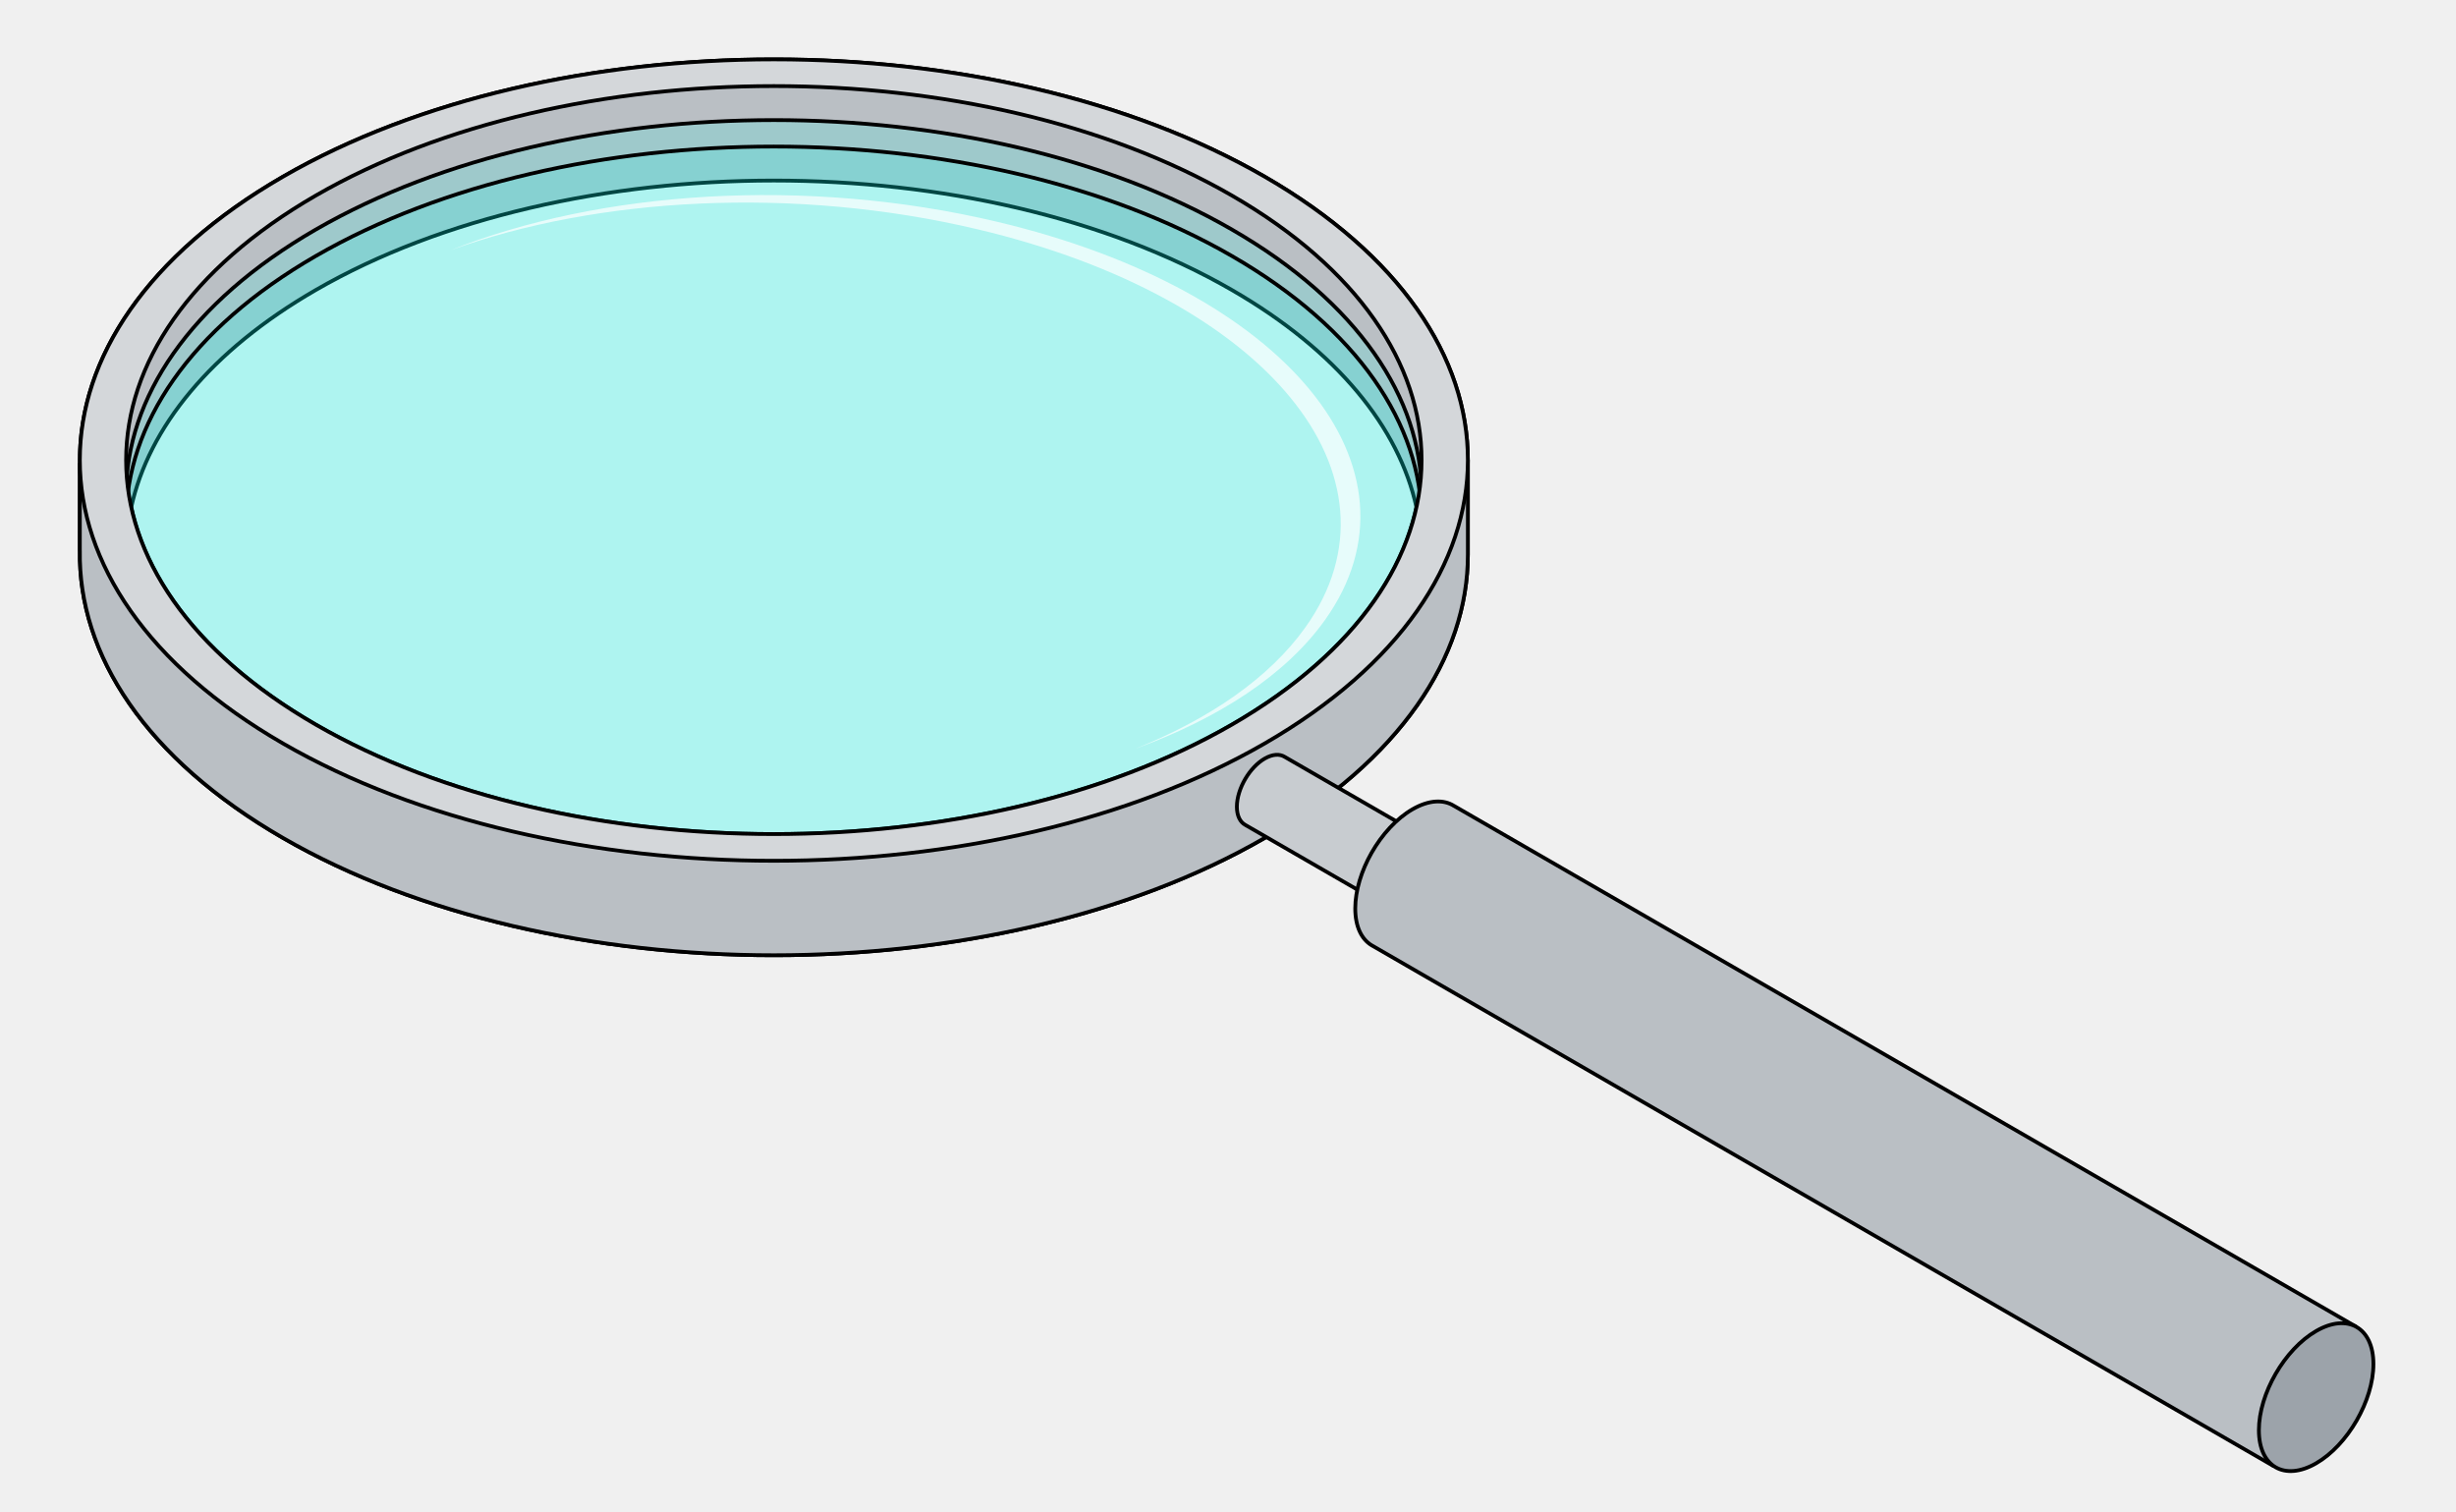
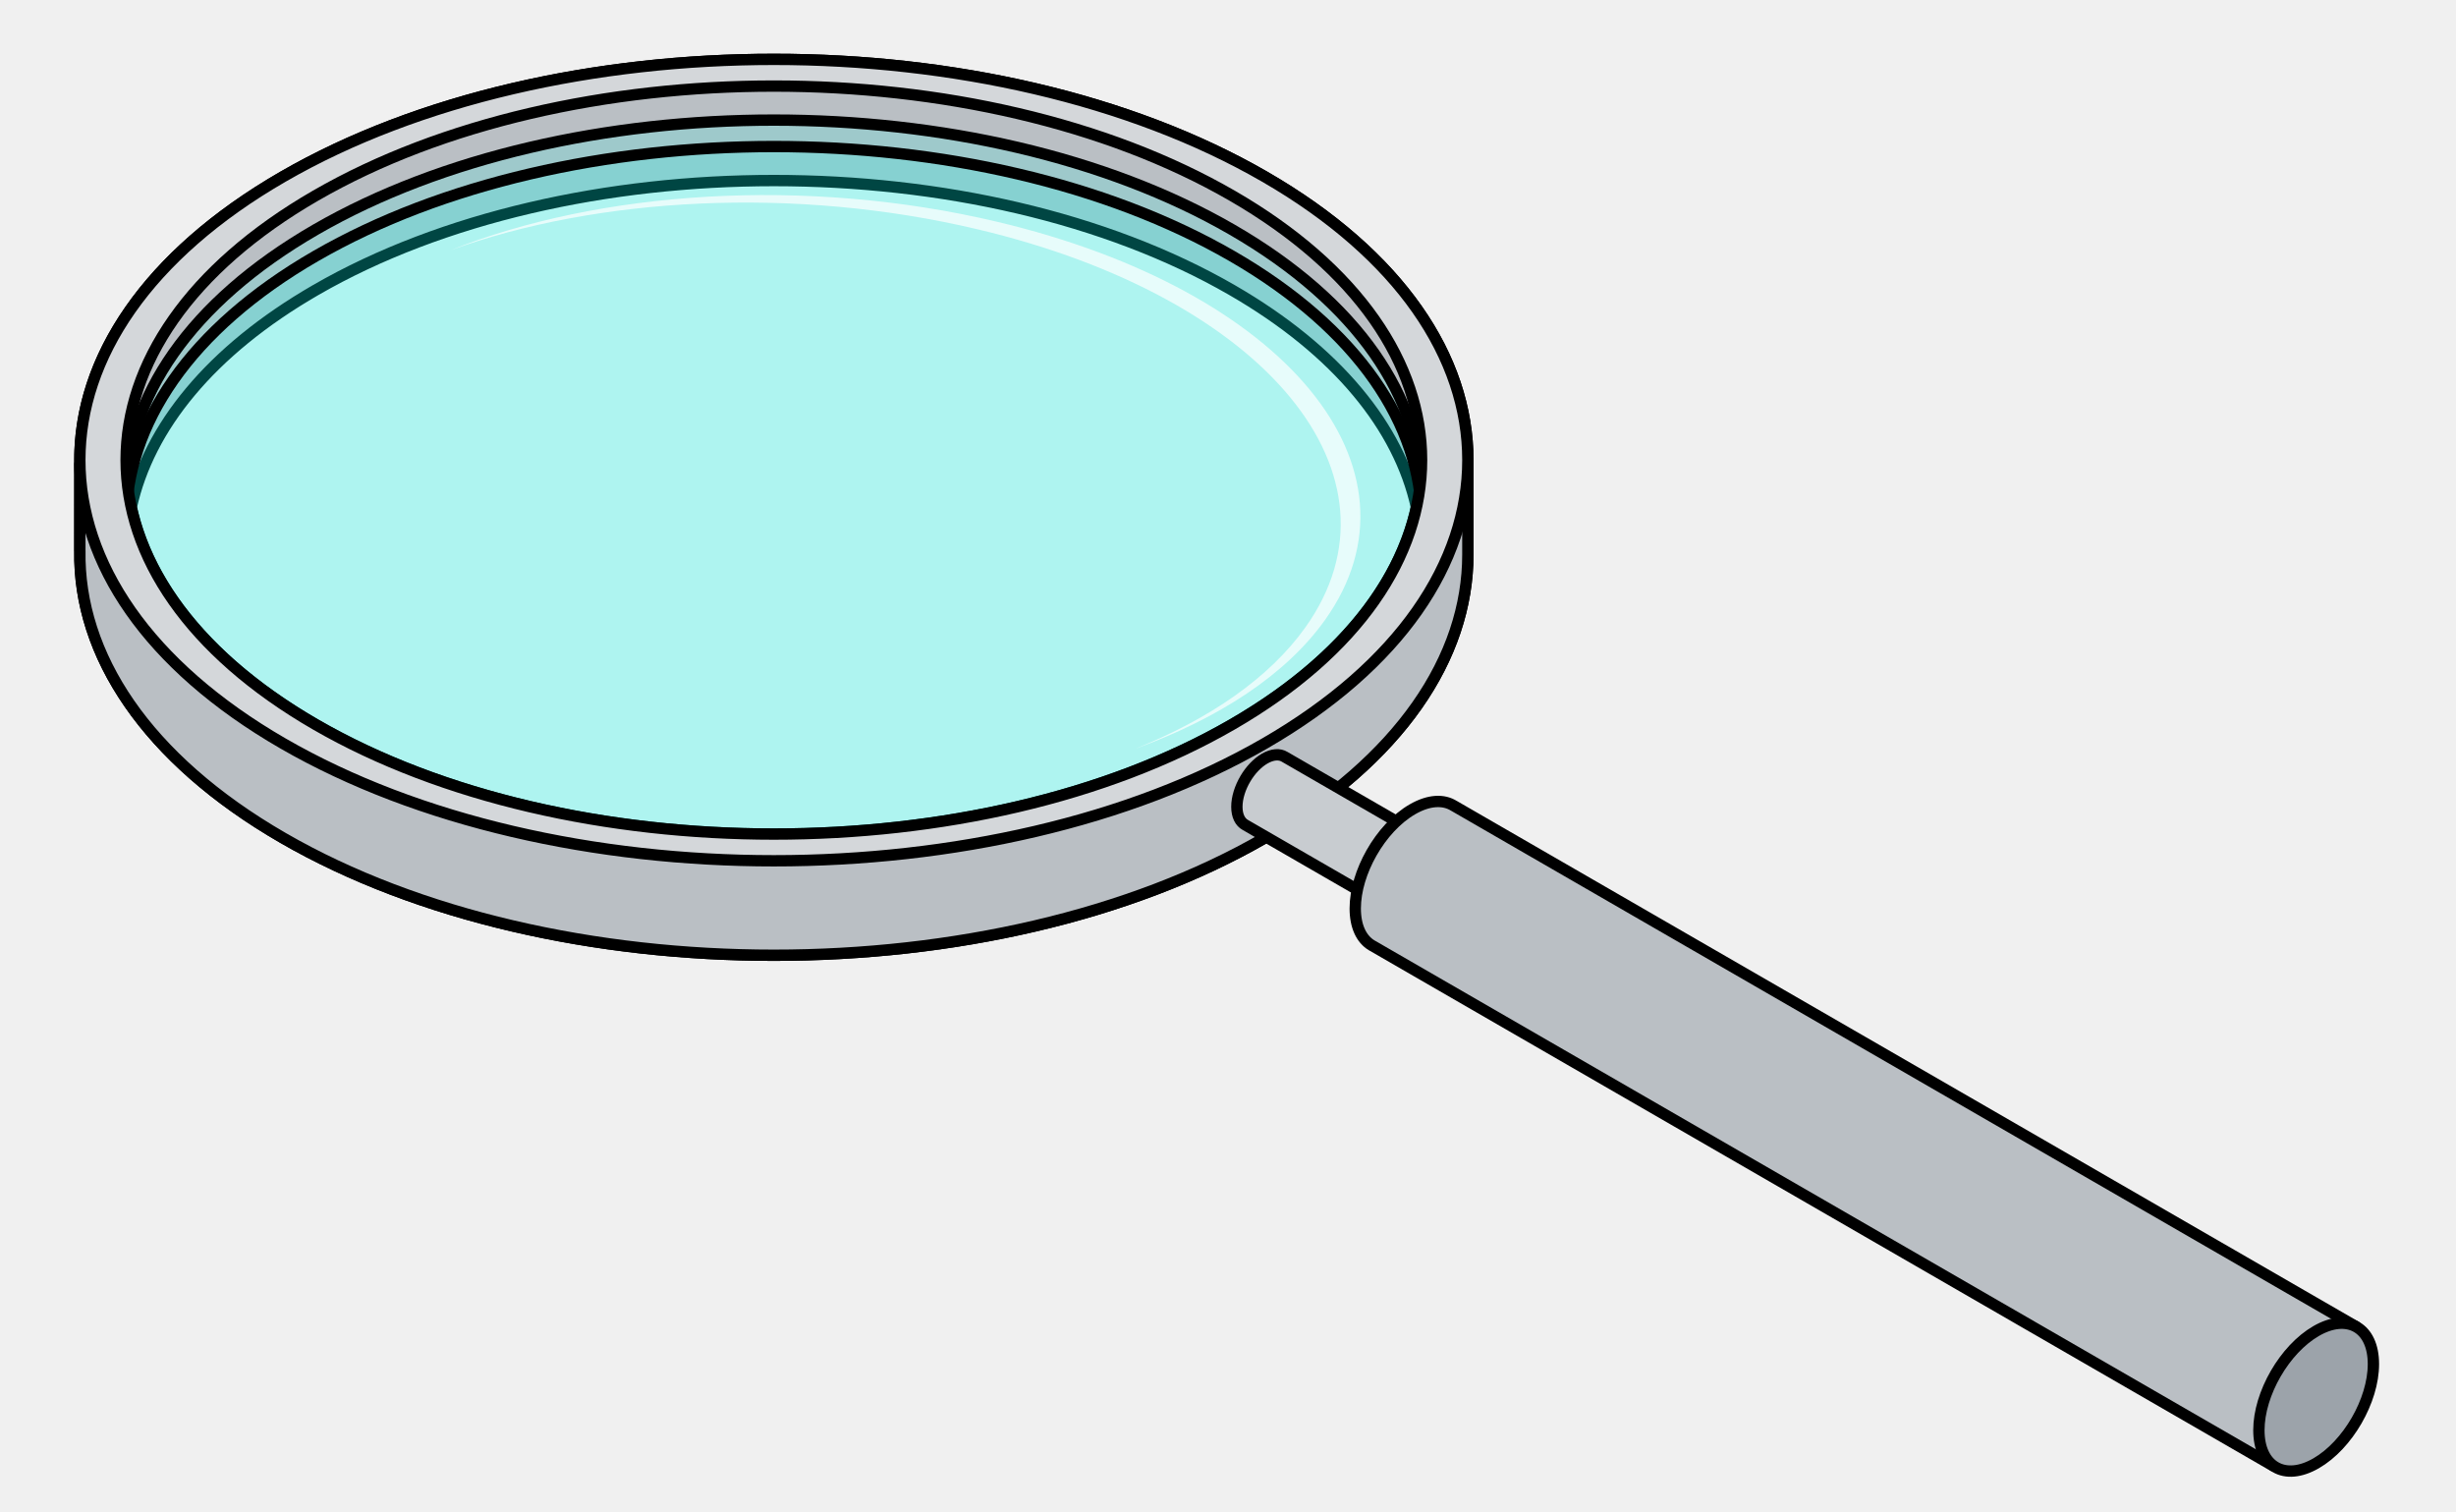
<svg xmlns="http://www.w3.org/2000/svg" width="100%" height="100%" viewBox="0 0 650 400" version="1.1" xml:space="preserve" style="fill-rule:evenodd;clip-rule:evenodd;stroke-linecap:square;stroke-linejoin:round;stroke-miterlimit:1;">
  <g id="Layer1">
    </g>
  <rect id="Search" x="0" y="0" width="650" height="400" style="fill:none;" />
  <g id="Glass">
-     <path d="M21.139,122.808C20.67,95.306 38.591,67.72 74.902,46.755C146.598,5.362 263.014,5.362 334.71,46.755C370.574,67.462 388.498,94.629 388.482,121.793L388.482,146.755C388.482,173.907 370.558,201.058 334.71,221.755C263.014,263.149 146.598,263.149 74.902,221.755C38.614,200.804 20.693,173.239 21.138,145.755L21.13,145.755L21.139,122.808ZM374.87,134.236C370.259,113.214 353.986,92.884 326.049,76.755C259.133,38.121 150.478,38.121 83.562,76.755C55.629,92.883 39.356,113.209 34.744,134.229L34.744,134.282C39.356,155.301 55.629,175.628 83.562,191.755C150.478,230.389 259.133,230.389 326.049,191.755C353.986,175.626 370.259,155.297 374.87,134.274L374.87,134.236Z" style="fill:rgb(186,191,196);stroke:black;stroke-width:1px;" />
-     <path d="M83.562,60.755C16.646,99.389 16.646,162.121 83.562,200.755C150.478,239.389 259.133,239.389 326.049,200.755C392.966,162.121 392.966,99.389 326.049,60.755C259.133,22.121 150.478,22.121 83.562,60.755Z" style="fill:rgb(0,255,243);fill-opacity:0.15;stroke:black;stroke-width:1px;" />
-     <path d="M83.562,67.755C16.646,106.389 16.646,169.121 83.562,207.755C150.478,246.389 259.133,246.389 326.049,207.755C392.966,169.121 392.966,106.389 326.049,67.755C259.133,29.121 150.478,29.121 83.562,67.755Z" style="fill:rgb(0,255,243);fill-opacity:0.15;stroke:black;stroke-width:1px;" />
+     <path d="M21.139,122.808C20.67,95.306 38.591,67.72 74.902,46.755C146.598,5.362 263.014,5.362 334.71,46.755C370.574,67.462 388.498,94.629 388.482,121.793L388.482,146.755C388.482,173.907 370.558,201.058 334.71,221.755C263.014,263.149 146.598,263.149 74.902,221.755C38.614,200.804 20.693,173.239 21.138,145.755L21.13,145.755L21.139,122.808ZM374.87,134.236C370.259,113.214 353.986,92.884 326.049,76.755C259.133,38.121 150.478,38.121 83.562,76.755C55.629,92.883 39.356,113.209 34.744,134.229L34.744,134.282C39.356,155.301 55.629,175.628 83.562,191.755C150.478,230.389 259.133,230.389 326.049,191.755C353.986,175.626 370.259,155.297 374.87,134.274L374.87,134.236Z" style="fill:rgb(186,191,196);stroke:black;stroke-width:3px;" />
+     <path d="M83.562,60.755C16.646,99.389 16.646,162.121 83.562,200.755C150.478,239.389 259.133,239.389 326.049,200.755C392.966,162.121 392.966,99.389 326.049,60.755C259.133,22.121 150.478,22.121 83.562,60.755Z" style="fill:rgb(0,255,243);fill-opacity:0.15;stroke:black;stroke-width:3px;" />
+     <path d="M83.562,67.755C16.646,106.389 16.646,169.121 83.562,207.755C150.478,246.389 259.133,246.389 326.049,207.755C392.966,169.121 392.966,106.389 326.049,67.755C259.133,29.121 150.478,29.121 83.562,67.755Z" style="fill:rgb(0,255,243);fill-opacity:0.15;stroke:black;stroke-width:3px;" />
    <path d="M300.405,198.174C320.131,190.276 335.974,179.385 345.493,166.011C373.973,125.996 335.123,78.806 258.79,60.697C210.178,49.164 158.012,52.189 119.179,66.243C158.474,50.511 213.178,46.657 263.998,58.714C340.331,76.823 379.181,124.013 350.701,164.028C340.358,178.56 322.549,190.16 300.405,198.174Z" style="fill:white;fill-opacity:0.71;" />
-     <path d="M21.139,122.808C22.083,122.646 55.932,192.427 99.821,204.689C141.551,229.769 282.414,225.492 316.523,202.255C359.118,189.577 388.482,121.793 388.482,121.793L388.482,146.755C388.482,173.907 370.558,201.058 334.71,221.755C263.014,263.149 146.598,263.149 74.902,221.755C38.614,200.804 20.693,173.239 21.138,145.755L21.13,145.755L21.139,122.808Z" style="fill:rgb(186,191,196);stroke:black;stroke-width:1px;" />
-     <path d="M74.902,46.755C146.598,5.362 263.014,5.362 334.71,46.755C406.406,88.149 406.406,155.362 334.71,196.755C263.014,238.149 146.598,238.149 74.902,196.755C3.206,155.362 3.206,88.149 74.902,46.755ZM83.562,51.755C16.646,90.389 16.646,153.121 83.562,191.755C150.478,230.389 259.133,230.389 326.049,191.755C392.966,153.121 392.966,90.389 326.049,51.755C259.133,13.121 150.478,13.121 83.562,51.755Z" style="fill:rgb(212,215,218);stroke:black;stroke-width:1px;" />
+     <path d="M21.139,122.808C22.083,122.646 55.932,192.427 99.821,204.689C141.551,229.769 282.414,225.492 316.523,202.255C359.118,189.577 388.482,121.793 388.482,121.793L388.482,146.755C388.482,173.907 370.558,201.058 334.71,221.755C263.014,263.149 146.598,263.149 74.902,221.755C38.614,200.804 20.693,173.239 21.138,145.755L21.13,145.755L21.139,122.808Z" style="fill:rgb(186,191,196);stroke:black;stroke-width:3px;" />
+     <path d="M74.902,46.755C146.598,5.362 263.014,5.362 334.71,46.755C406.406,88.149 406.406,155.362 334.71,196.755C263.014,238.149 146.598,238.149 74.902,196.755C3.206,155.362 3.206,88.149 74.902,46.755ZM83.562,51.755C16.646,90.389 16.646,153.121 83.562,191.755C150.478,230.389 259.133,230.389 326.049,191.755C392.966,153.121 392.966,90.389 326.049,51.755C259.133,13.121 150.478,13.121 83.562,51.755Z" style="fill:rgb(212,215,218);stroke:black;stroke-width:3px;" />
  </g>
  <g id="Handle">
-     <path d="M329.607,218.326C328.215,217.582 327.348,215.91 327.348,213.505C327.348,211.101 328.215,208.427 329.607,206.077C330.931,203.842 332.729,201.899 334.71,200.755C336.78,199.56 338.651,199.468 339.989,200.286L339.99,200.286L378.011,222.237L378.003,222.242C379.459,222.954 380.372,224.651 380.372,227.119C380.372,231.81 377.074,237.523 373.011,239.869C370.887,241.095 368.972,241.16 367.628,240.272L367.628,240.279L329.607,218.328L329.607,218.326Z" style="fill:rgb(200,204,208);stroke:black;stroke-width:1px;" />
-     <path d="M362.988,250.15C360.321,248.535 358.676,245.171 358.676,240.418C358.676,235.665 360.321,230.403 362.988,225.707C365.741,220.862 369.583,216.621 373.832,214.168C378.164,211.667 382.075,211.513 384.838,213.288L384.846,213.283L623.469,351.053L601.612,387.919L363.248,250.3C363.161,250.251 363.074,250.201 362.988,250.15Z" style="fill:rgb(186,191,196);stroke:black;stroke-width:1px;" />
-     <path d="M612.989,352.246C621.353,347.416 628.144,351.337 628.144,360.996C628.144,370.654 621.353,382.416 612.989,387.246C604.624,392.075 597.833,388.154 597.833,378.496C597.833,368.837 604.624,357.075 612.989,352.246Z" style="fill:rgb(156,163,170);stroke:black;stroke-width:1px;" />
+     <path d="M329.607,218.326C328.215,217.582 327.348,215.91 327.348,213.505C327.348,211.101 328.215,208.427 329.607,206.077C330.931,203.842 332.729,201.899 334.71,200.755C336.78,199.56 338.651,199.468 339.989,200.286L339.99,200.286L378.011,222.237L378.003,222.242C379.459,222.954 380.372,224.651 380.372,227.119C380.372,231.81 377.074,237.523 373.011,239.869C370.887,241.095 368.972,241.16 367.628,240.272L367.628,240.279L329.607,218.328L329.607,218.326Z" style="fill:rgb(200,204,208);stroke:black;stroke-width:3px;" />
+     <path d="M362.988,250.15C360.321,248.535 358.676,245.171 358.676,240.418C358.676,235.665 360.321,230.403 362.988,225.707C365.741,220.862 369.583,216.621 373.832,214.168C378.164,211.667 382.075,211.513 384.838,213.288L384.846,213.283L623.469,351.053L601.612,387.919L363.248,250.3C363.161,250.251 363.074,250.201 362.988,250.15Z" style="fill:rgb(186,191,196);stroke:black;stroke-width:3px;" />
+     <path d="M612.989,352.246C621.353,347.416 628.144,351.337 628.144,360.996C628.144,370.654 621.353,382.416 612.989,387.246C604.624,392.075 597.833,388.154 597.833,378.496C597.833,368.837 604.624,357.075 612.989,352.246Z" style="fill:rgb(156,163,170);stroke:black;stroke-width:3px;" />
  </g>
</svg>
